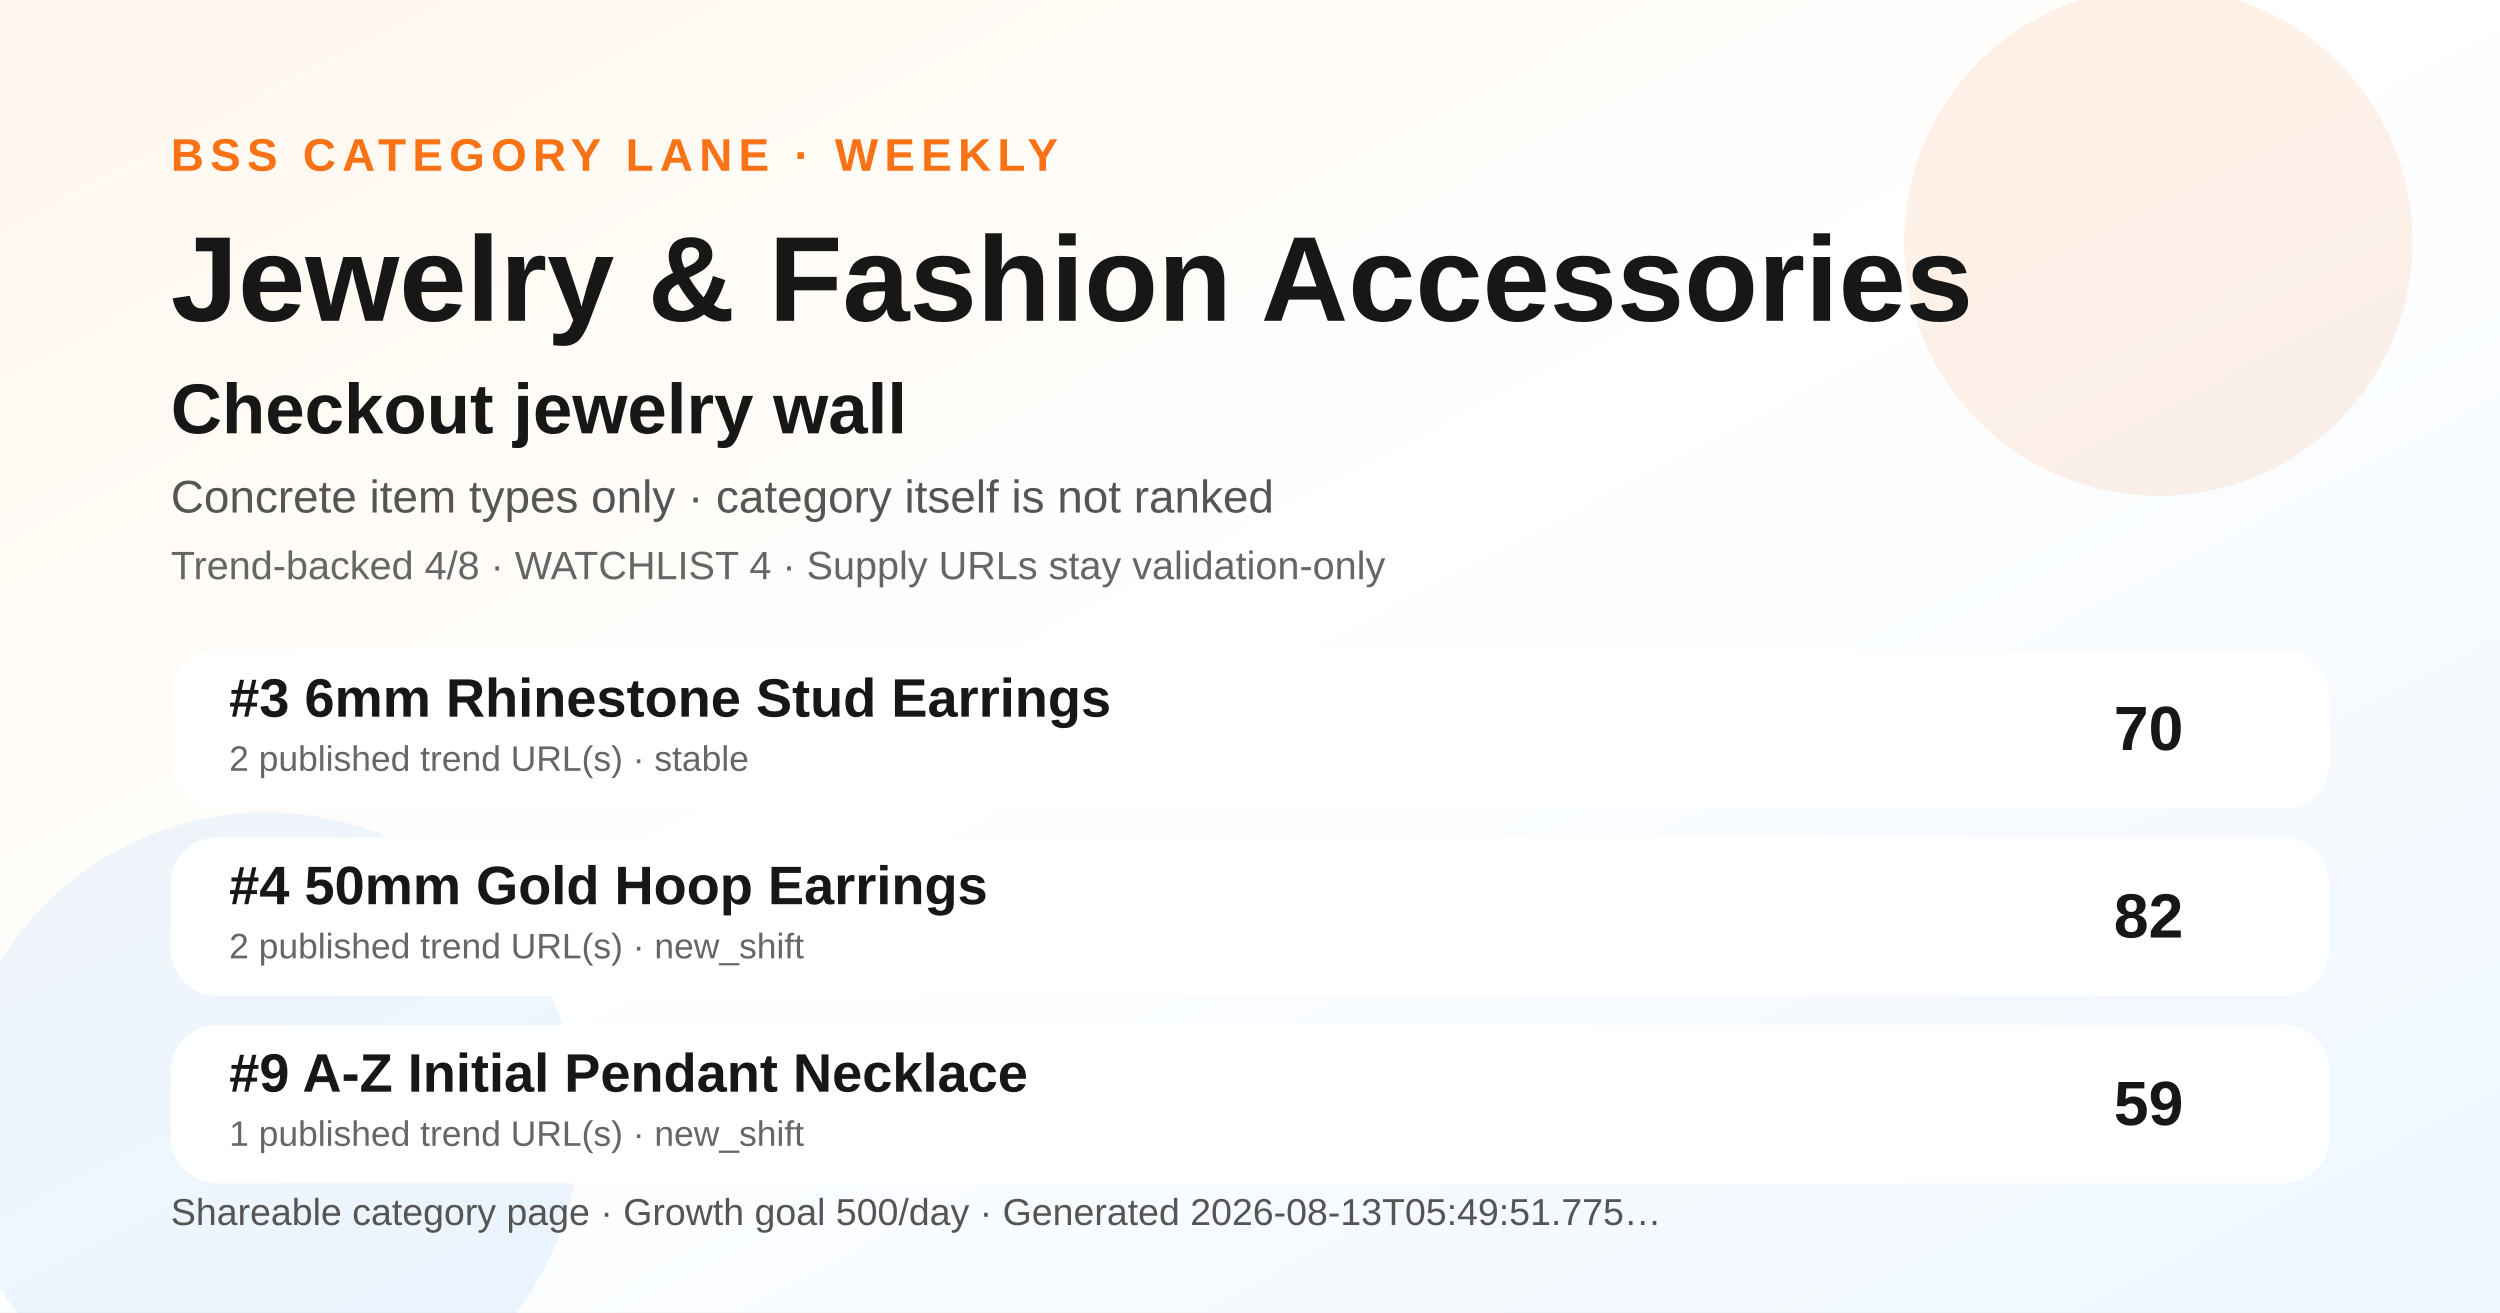
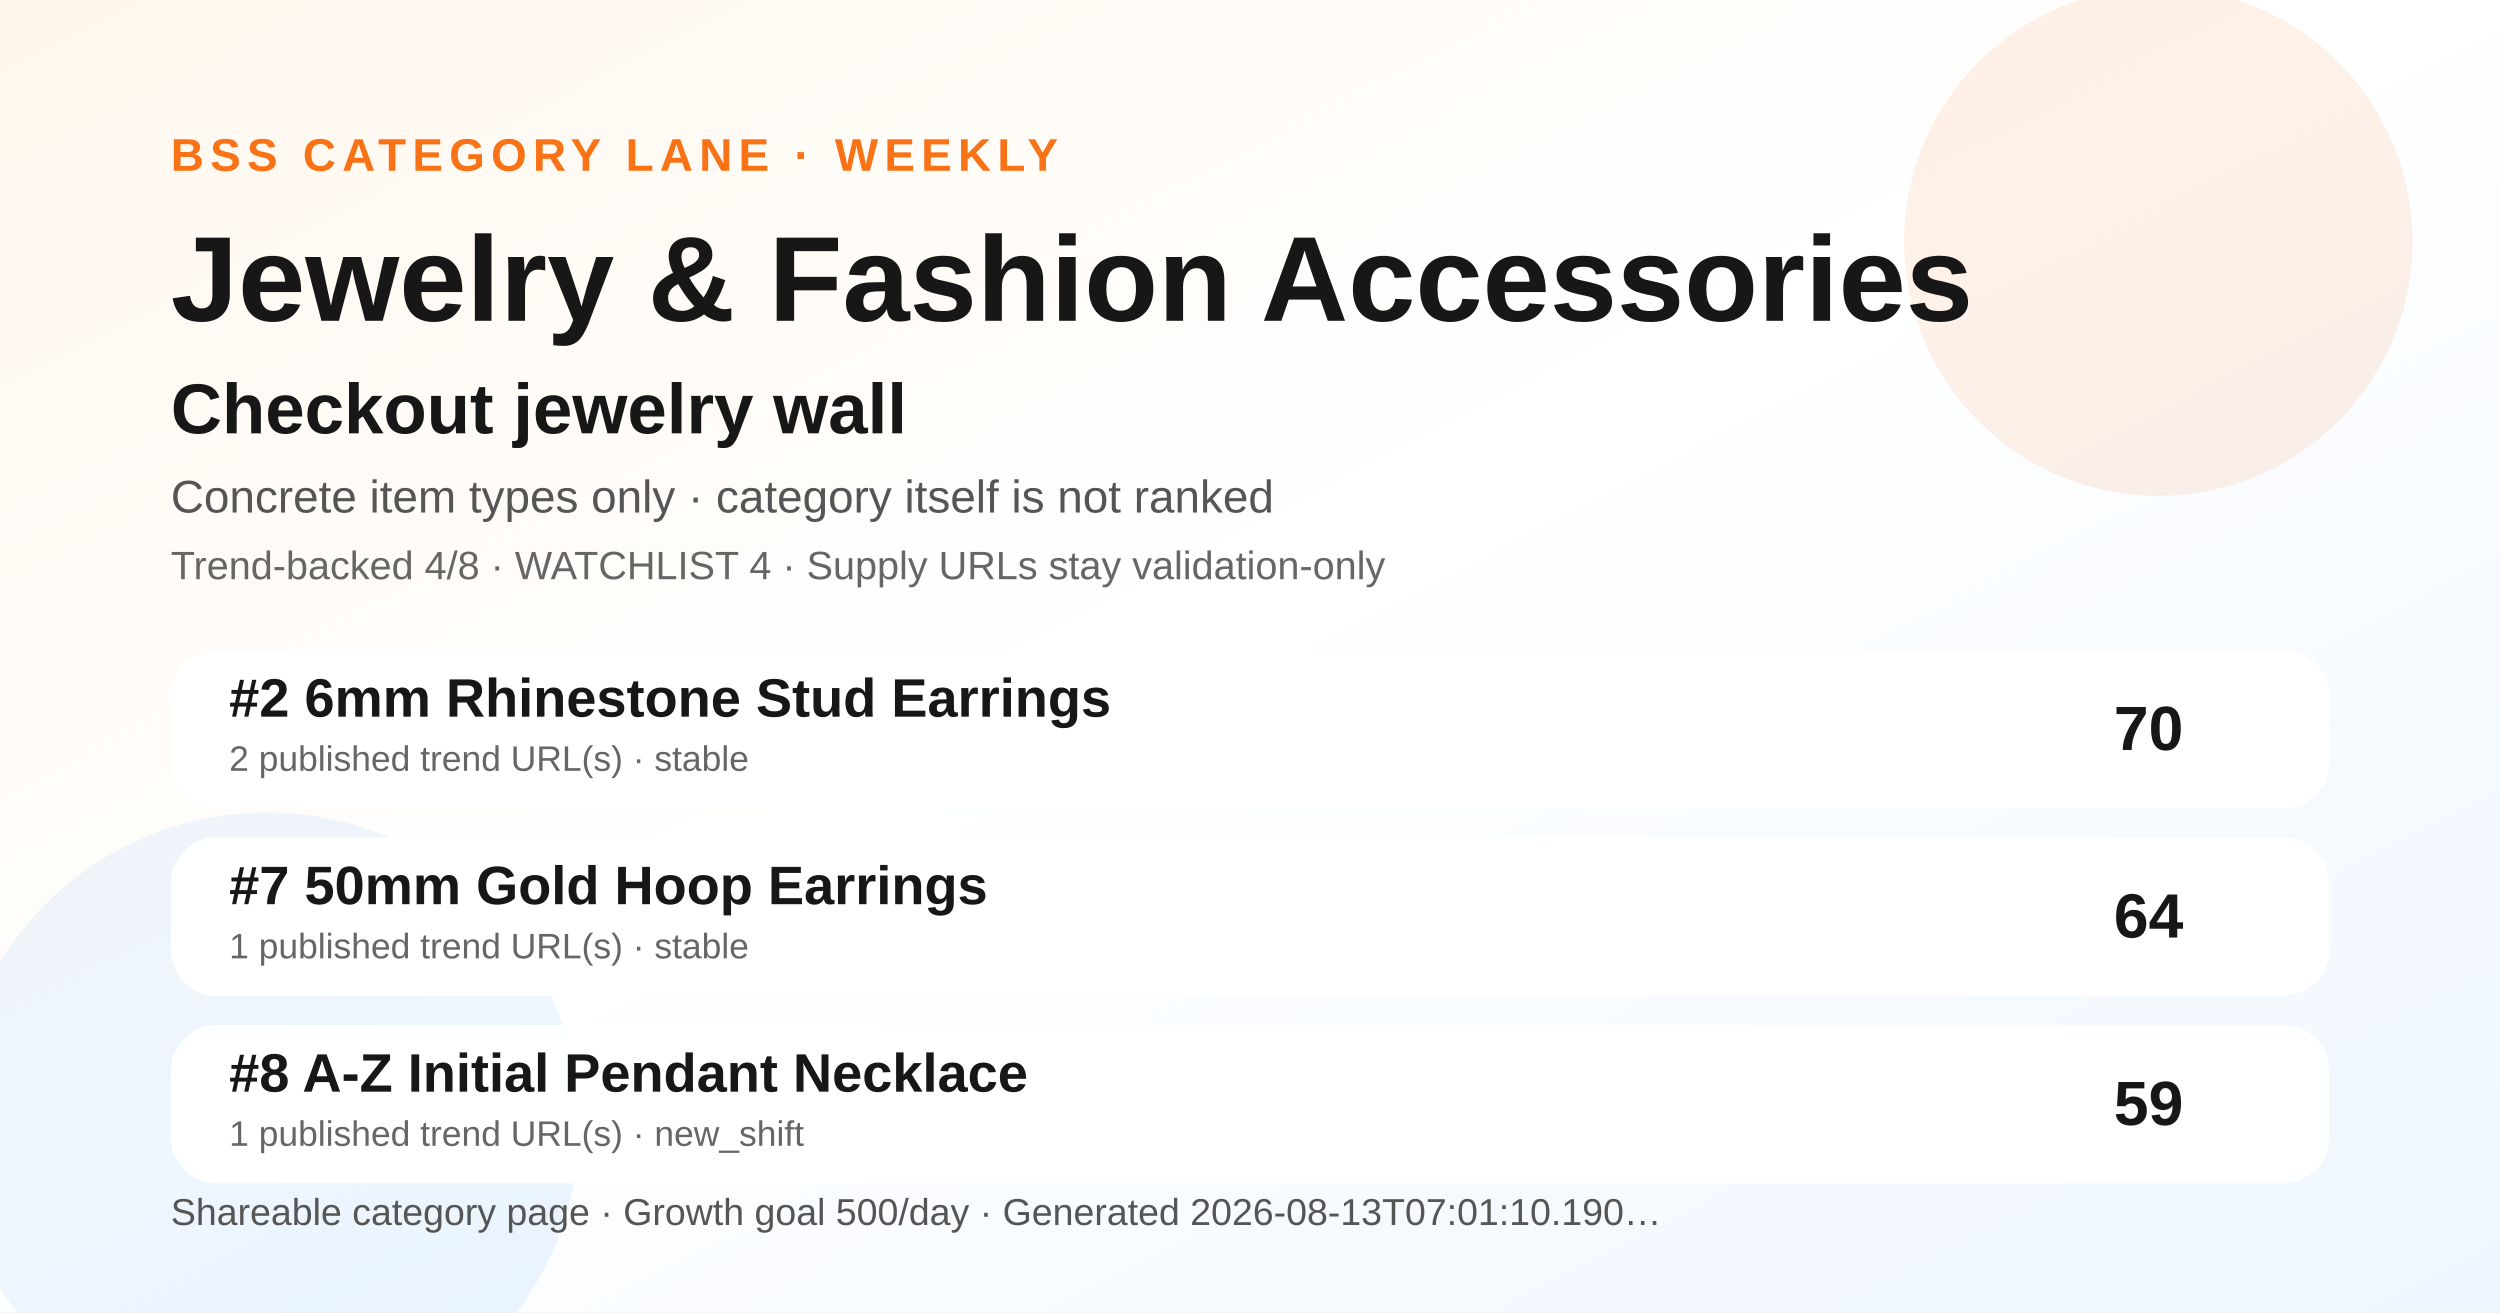
<svg xmlns="http://www.w3.org/2000/svg" width="1200" height="630" viewBox="0 0 1200 630" role="img" aria-label="Jewelry &amp; Fashion Accessories BSS category ranking social preview">
  <defs>
    <linearGradient id="bg" x1="0" y1="0" x2="1" y2="1">
      <stop offset="0" stop-color="#fff7ed" />
      <stop offset="0.48" stop-color="#ffffff" />
      <stop offset="1" stop-color="#eef6ff" />
    </linearGradient>
  </defs>
  <rect width="1200" height="630" fill="url(#bg)" />
  <circle cx="1036" cy="116" r="122" fill="#f97316" opacity="0.10" />
  <circle cx="128" cy="540" r="150" fill="#0072f5" opacity="0.07" />
  <text x="82" y="82" font-family="Arial, Helvetica, sans-serif" font-size="22" font-weight="700" fill="#f97316" letter-spacing="3">BSS CATEGORY LANE · WEEKLY</text>
  <text x="82" y="154" font-family="Arial, Helvetica, sans-serif" font-size="58" font-weight="800" fill="#171717">Jewelry &amp; Fashion Accessories</text>
  <text x="82" y="208" font-family="Arial, Helvetica, sans-serif" font-size="34" font-weight="800" fill="#171717">Checkout jewelry wall</text>
  <text x="82" y="246" font-family="Arial, Helvetica, sans-serif" font-size="22" fill="#555555">Concrete item types only · category itself is not ranked</text>
  <text x="82" y="278" font-family="Arial, Helvetica, sans-serif" font-size="19" fill="#666666">Trend-backed 4/8 · WATCHLIST 4 · Supply URLs stay validation-only</text>
  <g transform="translate(82 312)">
    <rect width="1036" height="76" rx="22" fill="#ffffff" opacity="0.96" />
-     <text x="28" y="32" font-family="Arial, Helvetica, sans-serif" font-size="26" font-weight="700" fill="#171717">#3 6mm Rhinestone Stud Earrings</text>
+     <text x="28" y="32" font-family="Arial, Helvetica, sans-serif" font-size="26" font-weight="700" fill="#171717">#2 6mm Rhinestone Stud Earrings</text>
    <text x="28" y="58" font-family="Arial, Helvetica, sans-serif" font-size="17" fill="#666666">2 published trend URL(s) · stable</text>
    <text x="966" y="48" text-anchor="end" font-family="Arial, Helvetica, sans-serif" font-size="30" font-weight="700" fill="#171717">70</text>
  </g>
  <g transform="translate(82 402)">
    <rect width="1036" height="76" rx="22" fill="#ffffff" opacity="0.96" />
-     <text x="28" y="32" font-family="Arial, Helvetica, sans-serif" font-size="26" font-weight="700" fill="#171717">#4 50mm Gold Hoop Earrings</text>
-     <text x="28" y="58" font-family="Arial, Helvetica, sans-serif" font-size="17" fill="#666666">2 published trend URL(s) · new_shift</text>
-     <text x="966" y="48" text-anchor="end" font-family="Arial, Helvetica, sans-serif" font-size="30" font-weight="700" fill="#171717">82</text>
+     <text x="28" y="32" font-family="Arial, Helvetica, sans-serif" font-size="26" font-weight="700" fill="#171717">#7 50mm Gold Hoop Earrings</text>
+     <text x="28" y="58" font-family="Arial, Helvetica, sans-serif" font-size="17" fill="#666666">1 published trend URL(s) · stable</text>
+     <text x="966" y="48" text-anchor="end" font-family="Arial, Helvetica, sans-serif" font-size="30" font-weight="700" fill="#171717">64</text>
  </g>
  <g transform="translate(82 492)">
    <rect width="1036" height="76" rx="22" fill="#ffffff" opacity="0.96" />
-     <text x="28" y="32" font-family="Arial, Helvetica, sans-serif" font-size="26" font-weight="700" fill="#171717">#9 A-Z Initial Pendant Necklace</text>
+     <text x="28" y="32" font-family="Arial, Helvetica, sans-serif" font-size="26" font-weight="700" fill="#171717">#8 A-Z Initial Pendant Necklace</text>
    <text x="28" y="58" font-family="Arial, Helvetica, sans-serif" font-size="17" fill="#666666">1 published trend URL(s) · new_shift</text>
    <text x="966" y="48" text-anchor="end" font-family="Arial, Helvetica, sans-serif" font-size="30" font-weight="700" fill="#171717">59</text>
  </g>
  <g transform="translate(82 588)">
-     <text font-family="Arial, Helvetica, sans-serif" font-size="18" fill="#555555">Shareable category page · Growth goal 500/day · Generated 2026-08-13T05:49:51.775…</text>
+     <text font-family="Arial, Helvetica, sans-serif" font-size="18" fill="#555555">Shareable category page · Growth goal 500/day · Generated 2026-08-13T07:01:10.190…</text>
  </g>
</svg>
